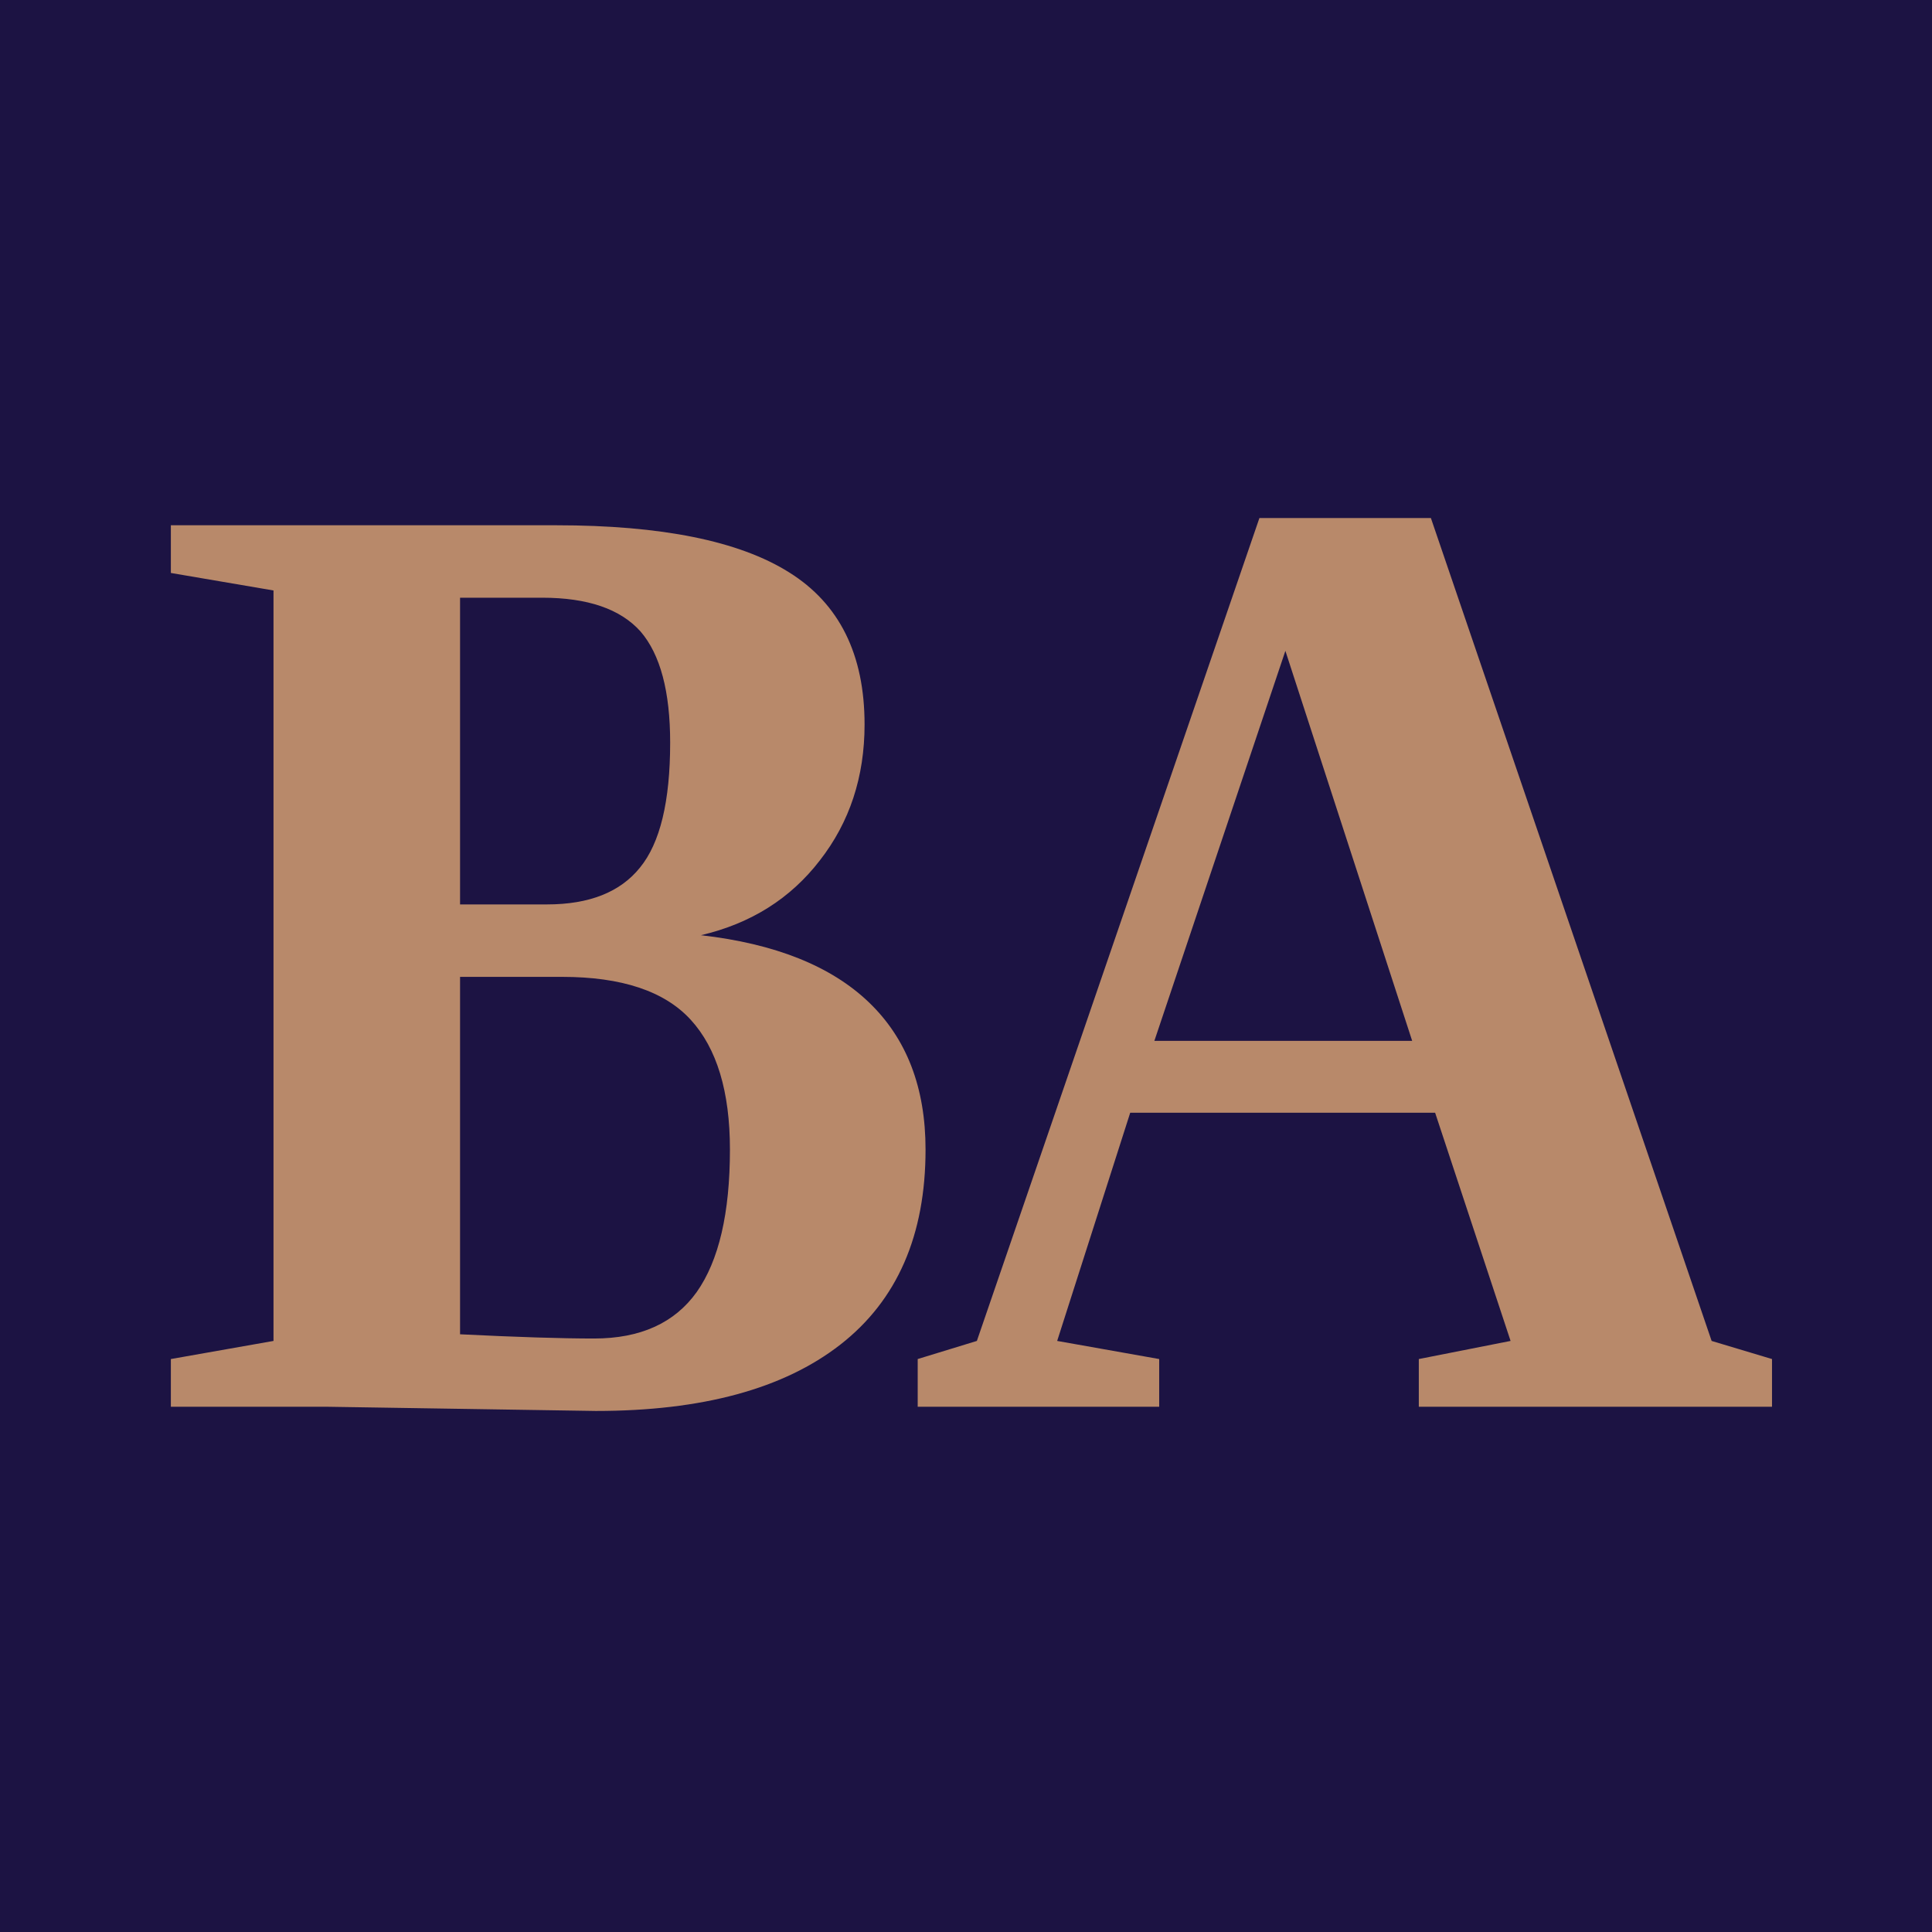
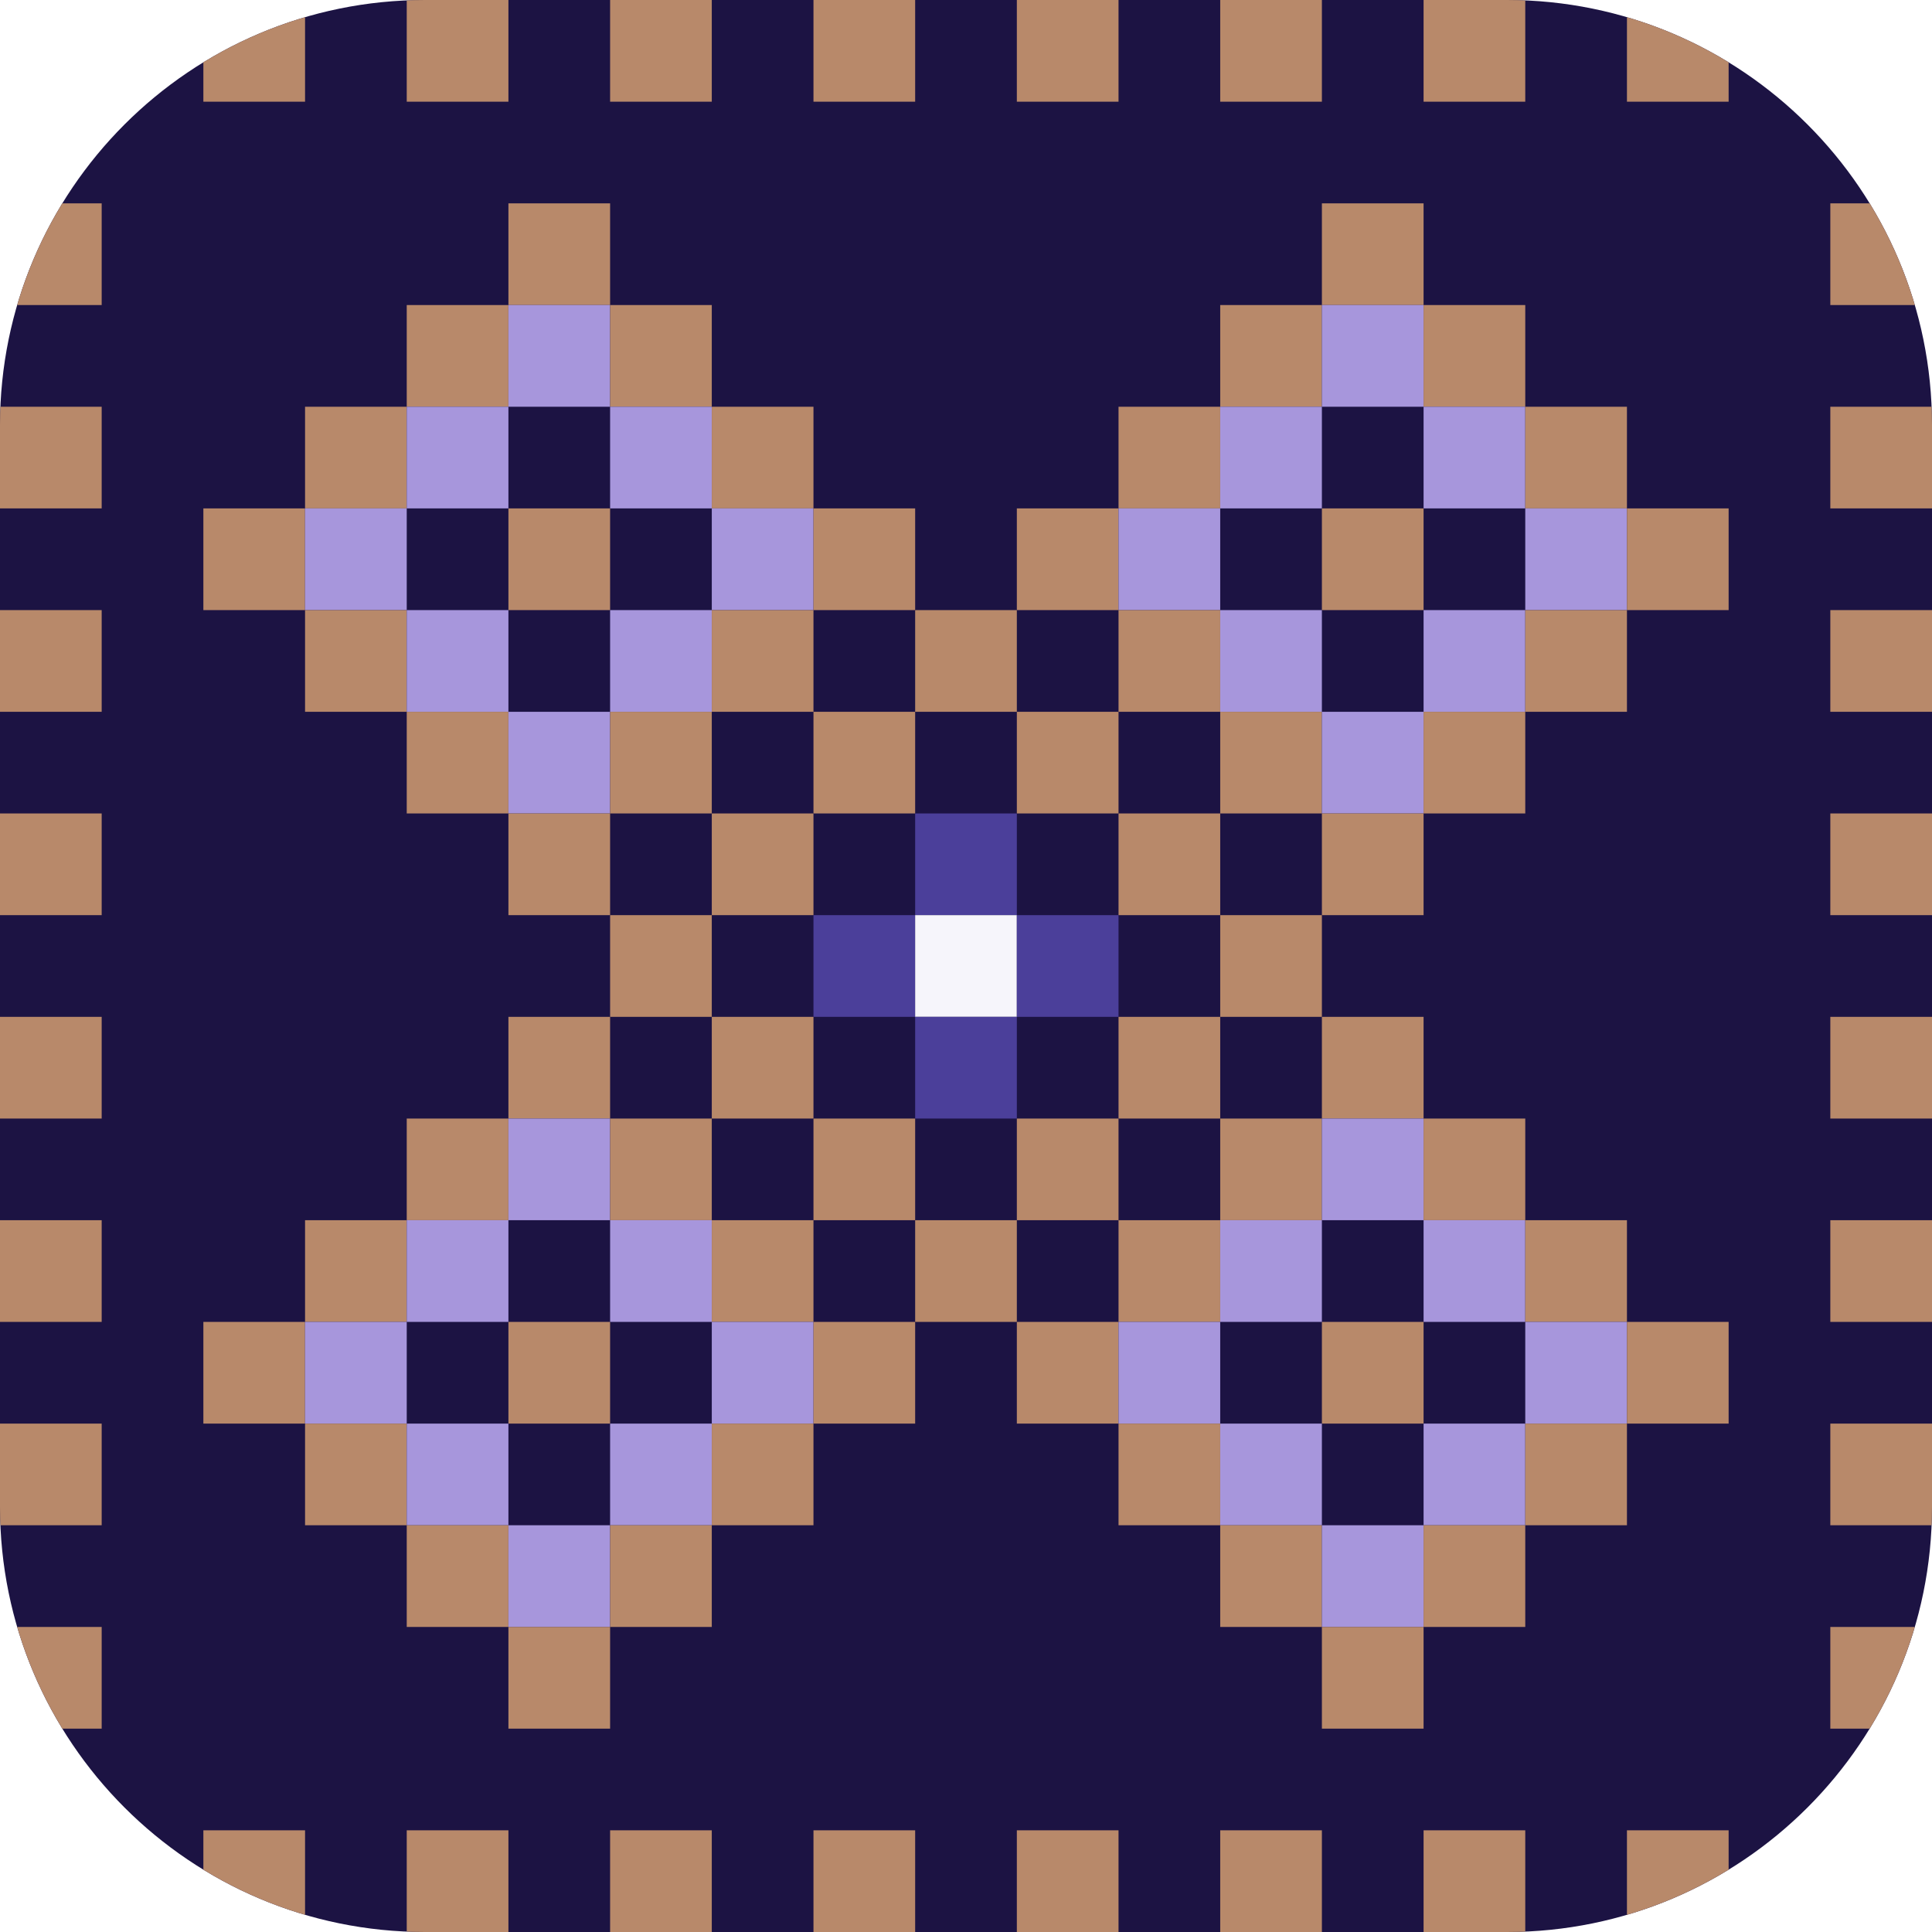
- <svg xmlns="http://www.w3.org/2000/svg" viewBox="0 0 32 32">
-   <rect width="32" height="32" fill="#1C1343" />
-   <path fill="#B8896A" d="M11.1 12.3Q11.1 11.03 10.61 10.46Q10.11 9.9 8.98 9.9H7.62V14.98H9.06Q10.11 14.98 10.6 14.37Q11.1 13.76 11.1 12.3ZM12.09 19.04Q12.09 17.6 11.44 16.89Q10.79 16.18 9.31 16.18H7.62V22.1Q9.03 22.17 9.84 22.17Q10.99 22.17 11.54 21.4Q12.09 20.62 12.09 19.04ZM2.83 23.3V22.51L4.53 22.21V9.78L2.83 9.49V8.7H9.21Q11.83 8.7 13.07 9.48Q14.32 10.26 14.32 12Q14.32 13.3 13.58 14.25Q12.85 15.2 11.61 15.49Q13.45 15.7 14.39 16.6Q15.33 17.5 15.33 19.04Q15.33 21.17 13.92 22.27Q12.51 23.37 9.87 23.37L5.4 23.3ZM19.2 22.51V23.3H15.2V22.51L16.18 22.21L20.86 8.58H23.7L28.35 22.21L29.35 22.51V23.3H23.5V22.51L25.02 22.21L23.77 18.43H18.72L17.51 22.21ZM21.29 10.78 19.12 17.24H23.39Z" />
+ <svg xmlns="http://www.w3.org/2000/svg" viewBox="0 0 19 19" role="img" aria-label="Board Arabia Najdi mirrored diamond mark">
+   <defs>
+     <clipPath id="r">
+       <rect width="19" height="19" rx="4.18" ry="4.18" />
+     </clipPath>
+   </defs>
+   <g clip-path="url(#r)">
+     <rect width="19" height="19" fill="#1C1343" />
+     <rect x="0" y="0" width="1" height="1" fill="#B8896A" />
+     <rect x="2" y="0" width="1" height="1" fill="#B8896A" />
+     <rect x="4" y="0" width="1" height="1" fill="#B8896A" />
+     <rect x="6" y="0" width="1" height="1" fill="#B8896A" />
+     <rect x="8" y="0" width="1" height="1" fill="#B8896A" />
+     <rect x="10" y="0" width="1" height="1" fill="#B8896A" />
+     <rect x="12" y="0" width="1" height="1" fill="#B8896A" />
+     <rect x="14" y="0" width="1" height="1" fill="#B8896A" />
+     <rect x="16" y="0" width="1" height="1" fill="#B8896A" />
+     <rect x="18" y="0" width="1" height="1" fill="#B8896A" />
+     <rect x="0" y="2" width="1" height="1" fill="#B8896A" />
+     <rect x="5" y="2" width="1" height="1" fill="#B8896A" />
+     <rect x="13" y="2" width="1" height="1" fill="#B8896A" />
+     <rect x="18" y="2" width="1" height="1" fill="#B8896A" />
+     <rect x="4" y="3" width="1" height="1" fill="#B8896A" />
+     <rect x="5" y="3" width="1" height="1" fill="#A796DC" />
+     <rect x="6" y="3" width="1" height="1" fill="#B8896A" />
+     <rect x="12" y="3" width="1" height="1" fill="#B8896A" />
+     <rect x="13" y="3" width="1" height="1" fill="#A796DC" />
+     <rect x="14" y="3" width="1" height="1" fill="#B8896A" />
+     <rect x="0" y="4" width="1" height="1" fill="#B8896A" />
+     <rect x="3" y="4" width="1" height="1" fill="#B8896A" />
+     <rect x="4" y="4" width="1" height="1" fill="#A796DC" />
+     <rect x="6" y="4" width="1" height="1" fill="#A796DC" />
+     <rect x="7" y="4" width="1" height="1" fill="#B8896A" />
+     <rect x="11" y="4" width="1" height="1" fill="#B8896A" />
+     <rect x="12" y="4" width="1" height="1" fill="#A796DC" />
+     <rect x="14" y="4" width="1" height="1" fill="#A796DC" />
+     <rect x="15" y="4" width="1" height="1" fill="#B8896A" />
+     <rect x="18" y="4" width="1" height="1" fill="#B8896A" />
+     <rect x="2" y="5" width="1" height="1" fill="#B8896A" />
+     <rect x="3" y="5" width="1" height="1" fill="#A796DC" />
+     <rect x="5" y="5" width="1" height="1" fill="#B8896A" />
+     <rect x="7" y="5" width="1" height="1" fill="#A796DC" />
+     <rect x="8" y="5" width="1" height="1" fill="#B8896A" />
+     <rect x="10" y="5" width="1" height="1" fill="#B8896A" />
+     <rect x="11" y="5" width="1" height="1" fill="#A796DC" />
+     <rect x="13" y="5" width="1" height="1" fill="#B8896A" />
+     <rect x="15" y="5" width="1" height="1" fill="#A796DC" />
+     <rect x="16" y="5" width="1" height="1" fill="#B8896A" />
+     <rect x="0" y="6" width="1" height="1" fill="#B8896A" />
+     <rect x="3" y="6" width="1" height="1" fill="#B8896A" />
+     <rect x="4" y="6" width="1" height="1" fill="#A796DC" />
+     <rect x="6" y="6" width="1" height="1" fill="#A796DC" />
+     <rect x="7" y="6" width="1" height="1" fill="#B8896A" />
+     <rect x="9" y="6" width="1" height="1" fill="#B8896A" />
+     <rect x="11" y="6" width="1" height="1" fill="#B8896A" />
+     <rect x="12" y="6" width="1" height="1" fill="#A796DC" />
+     <rect x="14" y="6" width="1" height="1" fill="#A796DC" />
+     <rect x="15" y="6" width="1" height="1" fill="#B8896A" />
+     <rect x="18" y="6" width="1" height="1" fill="#B8896A" />
+     <rect x="4" y="7" width="1" height="1" fill="#B8896A" />
+     <rect x="5" y="7" width="1" height="1" fill="#A796DC" />
+     <rect x="6" y="7" width="1" height="1" fill="#B8896A" />
+     <rect x="8" y="7" width="1" height="1" fill="#B8896A" />
+     <rect x="10" y="7" width="1" height="1" fill="#B8896A" />
+     <rect x="12" y="7" width="1" height="1" fill="#B8896A" />
+     <rect x="13" y="7" width="1" height="1" fill="#A796DC" />
+     <rect x="14" y="7" width="1" height="1" fill="#B8896A" />
+     <rect x="0" y="8" width="1" height="1" fill="#B8896A" />
+     <rect x="5" y="8" width="1" height="1" fill="#B8896A" />
+     <rect x="7" y="8" width="1" height="1" fill="#B8896A" />
+     <rect x="9" y="8" width="1" height="1" fill="#4B3F9A" />
+     <rect x="11" y="8" width="1" height="1" fill="#B8896A" />
+     <rect x="13" y="8" width="1" height="1" fill="#B8896A" />
+     <rect x="18" y="8" width="1" height="1" fill="#B8896A" />
+     <rect x="6" y="9" width="1" height="1" fill="#B8896A" />
+     <rect x="8" y="9" width="1" height="1" fill="#4B3F9A" />
+     <rect x="9" y="9" width="1" height="1" fill="#F6F5FB" />
+     <rect x="10" y="9" width="1" height="1" fill="#4B3F9A" />
+     <rect x="12" y="9" width="1" height="1" fill="#B8896A" />
+     <rect x="0" y="10" width="1" height="1" fill="#B8896A" />
+     <rect x="5" y="10" width="1" height="1" fill="#B8896A" />
+     <rect x="7" y="10" width="1" height="1" fill="#B8896A" />
+     <rect x="9" y="10" width="1" height="1" fill="#4B3F9A" />
+     <rect x="11" y="10" width="1" height="1" fill="#B8896A" />
+     <rect x="13" y="10" width="1" height="1" fill="#B8896A" />
+     <rect x="18" y="10" width="1" height="1" fill="#B8896A" />
+     <rect x="4" y="11" width="1" height="1" fill="#B8896A" />
+     <rect x="5" y="11" width="1" height="1" fill="#A796DC" />
+     <rect x="6" y="11" width="1" height="1" fill="#B8896A" />
+     <rect x="8" y="11" width="1" height="1" fill="#B8896A" />
+     <rect x="10" y="11" width="1" height="1" fill="#B8896A" />
+     <rect x="12" y="11" width="1" height="1" fill="#B8896A" />
+     <rect x="13" y="11" width="1" height="1" fill="#A796DC" />
+     <rect x="14" y="11" width="1" height="1" fill="#B8896A" />
+     <rect x="0" y="12" width="1" height="1" fill="#B8896A" />
+     <rect x="3" y="12" width="1" height="1" fill="#B8896A" />
+     <rect x="4" y="12" width="1" height="1" fill="#A796DC" />
+     <rect x="6" y="12" width="1" height="1" fill="#A796DC" />
+     <rect x="7" y="12" width="1" height="1" fill="#B8896A" />
+     <rect x="9" y="12" width="1" height="1" fill="#B8896A" />
+     <rect x="11" y="12" width="1" height="1" fill="#B8896A" />
+     <rect x="12" y="12" width="1" height="1" fill="#A796DC" />
+     <rect x="14" y="12" width="1" height="1" fill="#A796DC" />
+     <rect x="15" y="12" width="1" height="1" fill="#B8896A" />
+     <rect x="18" y="12" width="1" height="1" fill="#B8896A" />
+     <rect x="2" y="13" width="1" height="1" fill="#B8896A" />
+     <rect x="3" y="13" width="1" height="1" fill="#A796DC" />
+     <rect x="5" y="13" width="1" height="1" fill="#B8896A" />
+     <rect x="7" y="13" width="1" height="1" fill="#A796DC" />
+     <rect x="8" y="13" width="1" height="1" fill="#B8896A" />
+     <rect x="10" y="13" width="1" height="1" fill="#B8896A" />
+     <rect x="11" y="13" width="1" height="1" fill="#A796DC" />
+     <rect x="13" y="13" width="1" height="1" fill="#B8896A" />
+     <rect x="15" y="13" width="1" height="1" fill="#A796DC" />
+     <rect x="16" y="13" width="1" height="1" fill="#B8896A" />
+     <rect x="0" y="14" width="1" height="1" fill="#B8896A" />
+     <rect x="3" y="14" width="1" height="1" fill="#B8896A" />
+     <rect x="4" y="14" width="1" height="1" fill="#A796DC" />
+     <rect x="6" y="14" width="1" height="1" fill="#A796DC" />
+     <rect x="7" y="14" width="1" height="1" fill="#B8896A" />
+     <rect x="11" y="14" width="1" height="1" fill="#B8896A" />
+     <rect x="12" y="14" width="1" height="1" fill="#A796DC" />
+     <rect x="14" y="14" width="1" height="1" fill="#A796DC" />
+     <rect x="15" y="14" width="1" height="1" fill="#B8896A" />
+     <rect x="18" y="14" width="1" height="1" fill="#B8896A" />
+     <rect x="4" y="15" width="1" height="1" fill="#B8896A" />
+     <rect x="5" y="15" width="1" height="1" fill="#A796DC" />
+     <rect x="6" y="15" width="1" height="1" fill="#B8896A" />
+     <rect x="12" y="15" width="1" height="1" fill="#B8896A" />
+     <rect x="13" y="15" width="1" height="1" fill="#A796DC" />
+     <rect x="14" y="15" width="1" height="1" fill="#B8896A" />
+     <rect x="0" y="16" width="1" height="1" fill="#B8896A" />
+     <rect x="5" y="16" width="1" height="1" fill="#B8896A" />
+     <rect x="13" y="16" width="1" height="1" fill="#B8896A" />
+     <rect x="18" y="16" width="1" height="1" fill="#B8896A" />
+     <rect x="0" y="18" width="1" height="1" fill="#B8896A" />
+     <rect x="2" y="18" width="1" height="1" fill="#B8896A" />
+     <rect x="4" y="18" width="1" height="1" fill="#B8896A" />
+     <rect x="6" y="18" width="1" height="1" fill="#B8896A" />
+     <rect x="8" y="18" width="1" height="1" fill="#B8896A" />
+     <rect x="10" y="18" width="1" height="1" fill="#B8896A" />
+     <rect x="12" y="18" width="1" height="1" fill="#B8896A" />
+     <rect x="14" y="18" width="1" height="1" fill="#B8896A" />
+     <rect x="16" y="18" width="1" height="1" fill="#B8896A" />
+     <rect x="18" y="18" width="1" height="1" fill="#B8896A" />
+   </g>
</svg>
